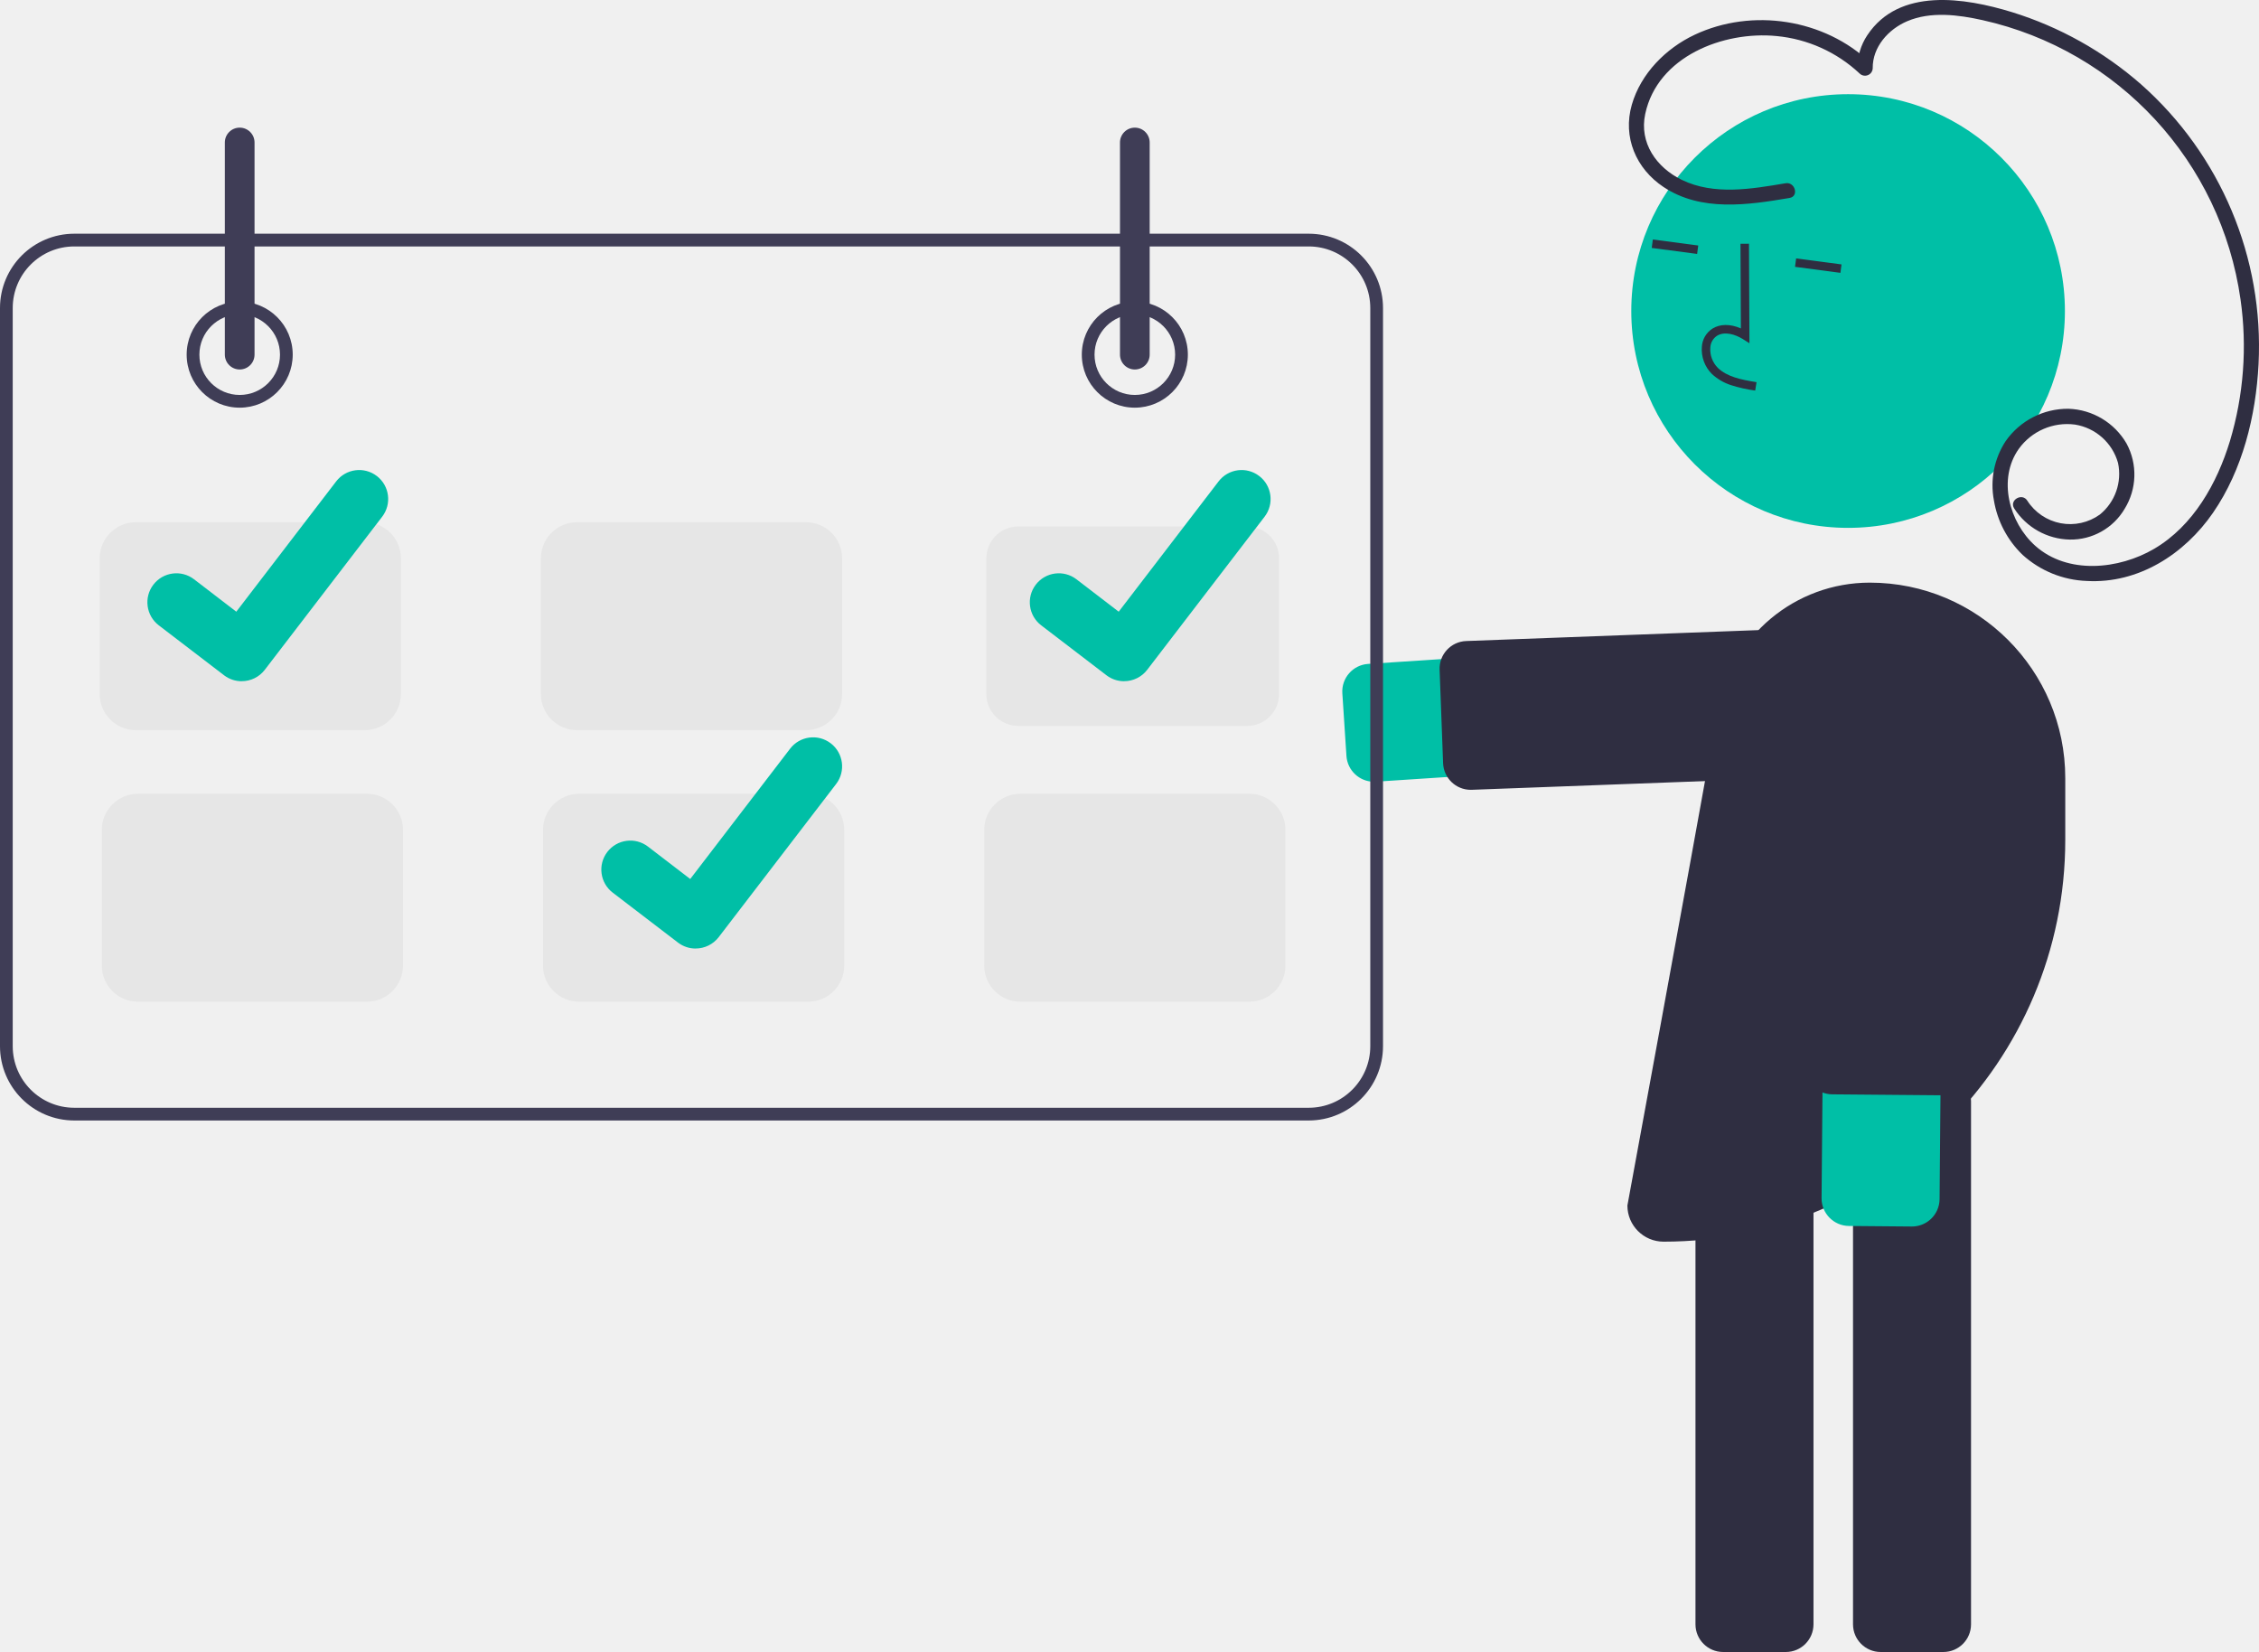
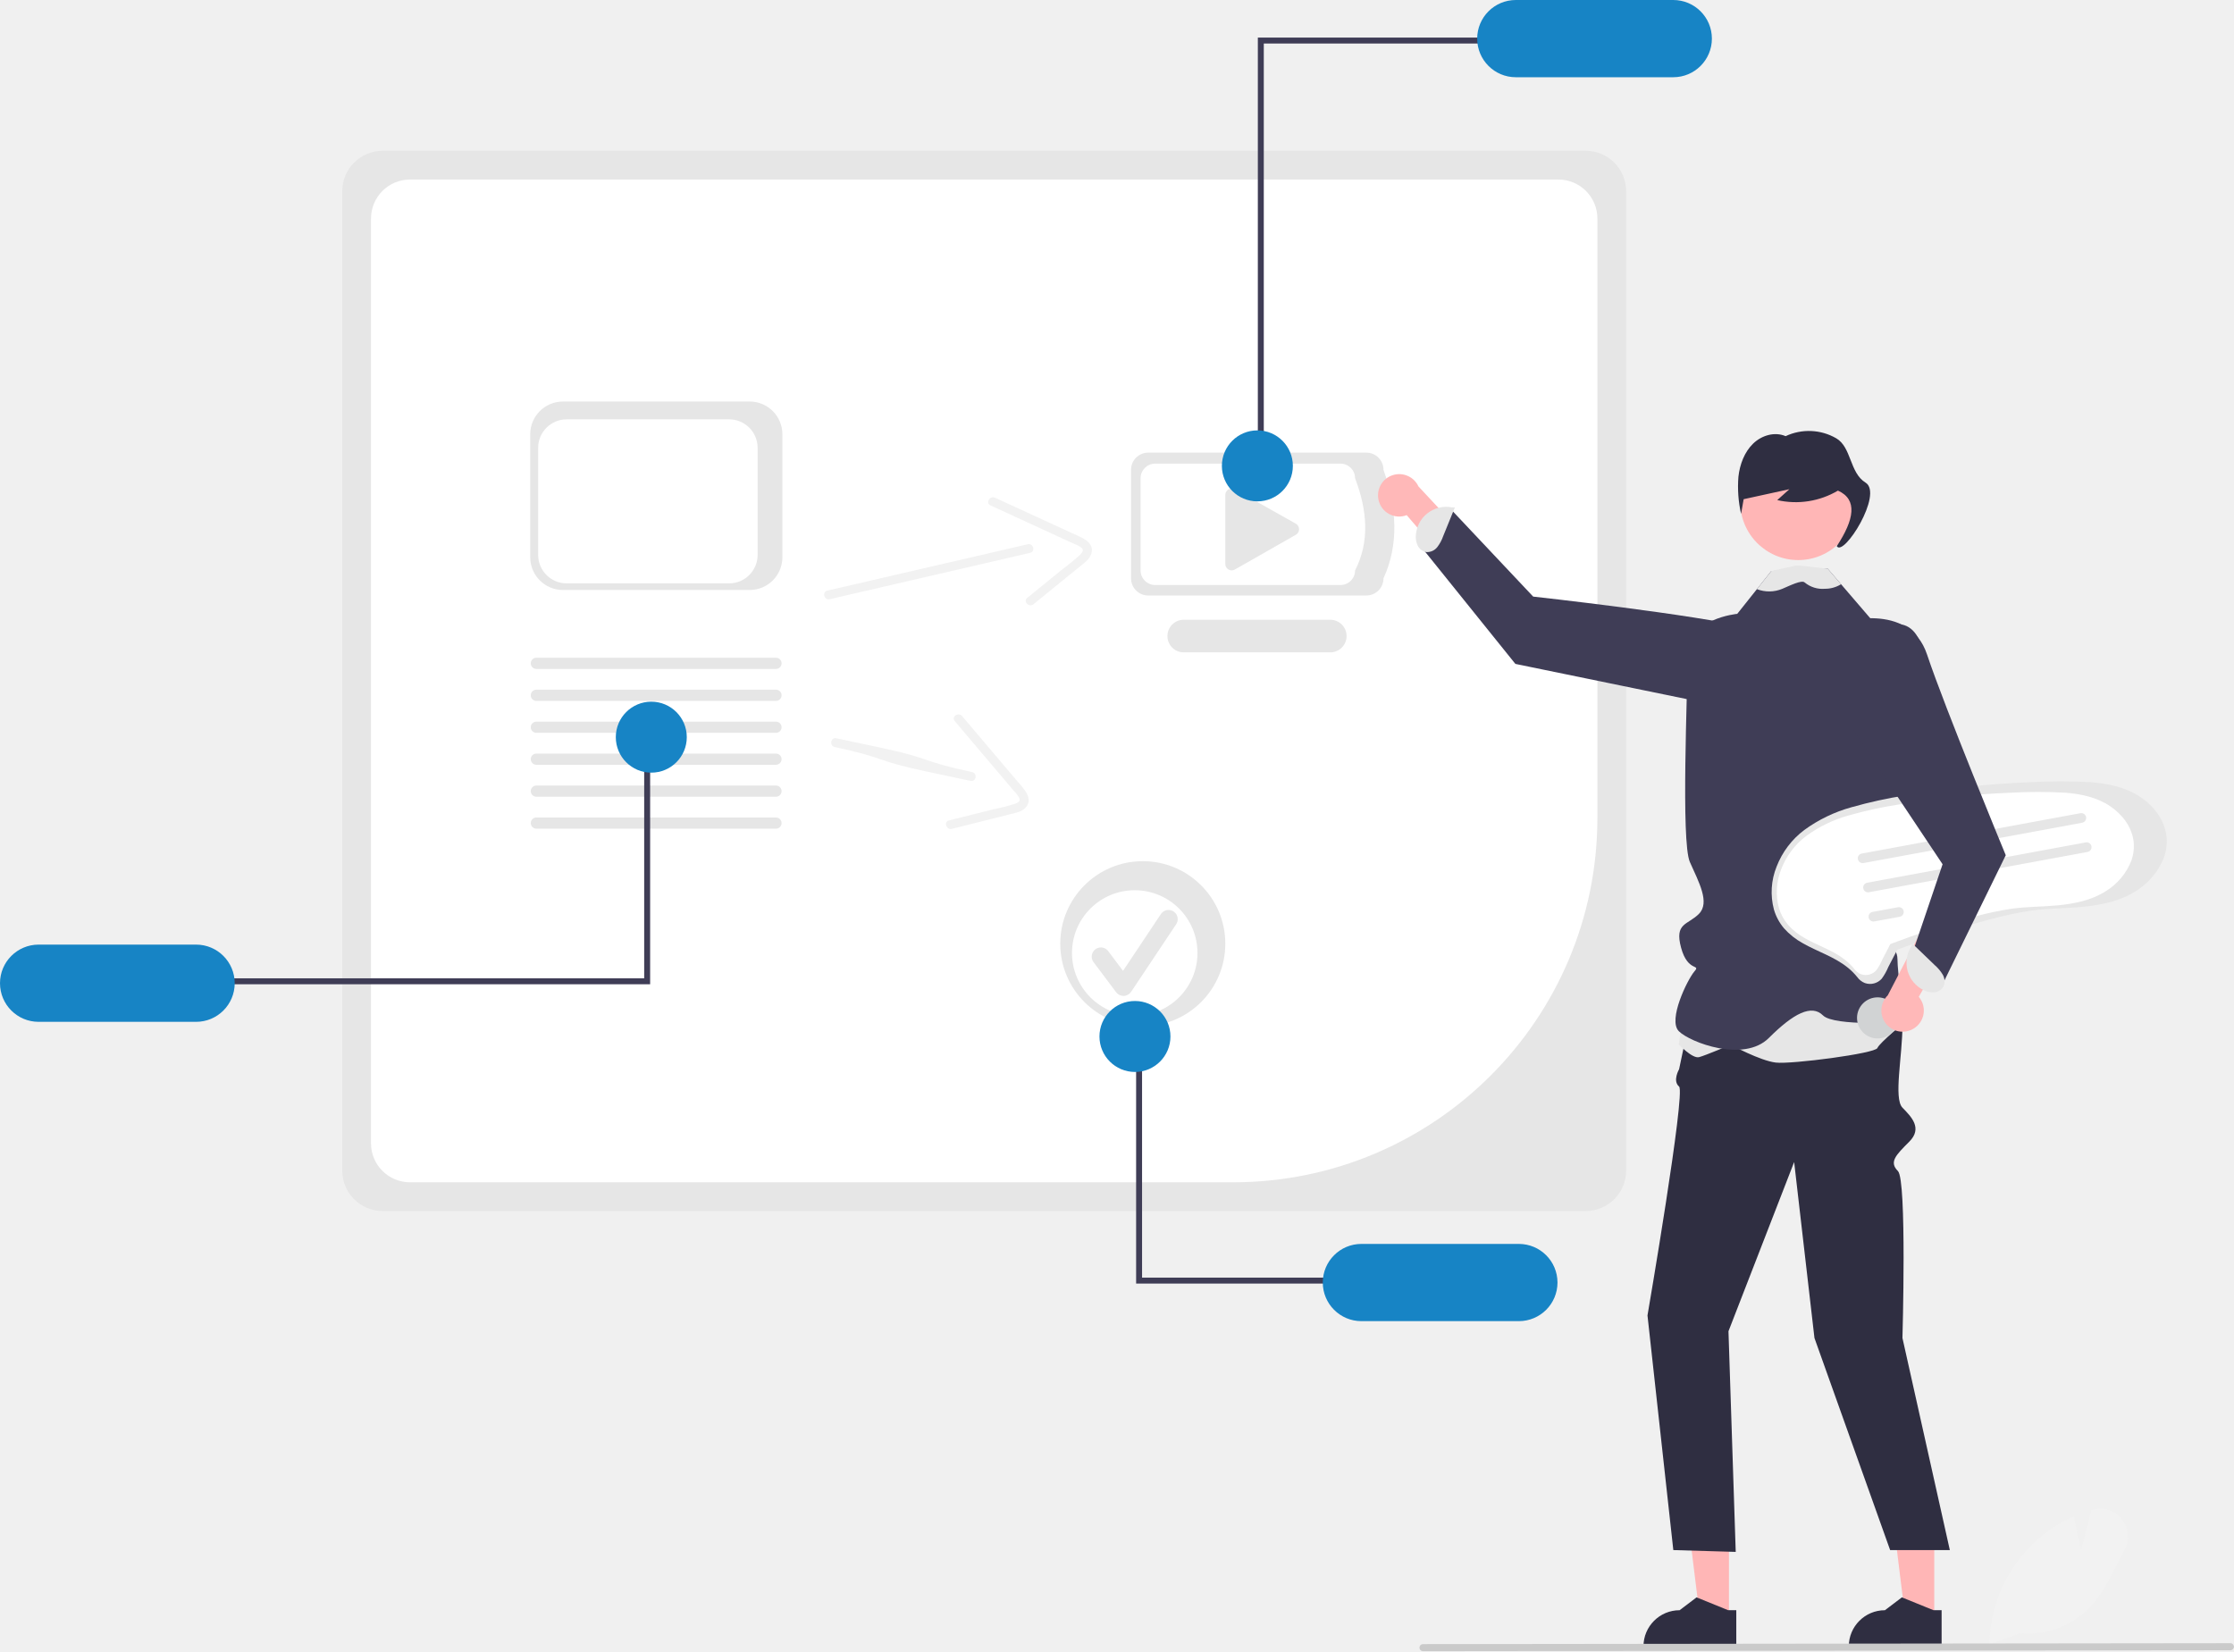
- <svg xmlns="http://www.w3.org/2000/svg" data-name="Layer 1" width="532.485" height="389.352" viewBox="0 0 532.485 389.352">
-   <path d="M657.627,439.571a6.514,6.514,0,0,1-6.49-6.088l-.967-14.759a6.514,6.514,0,0,1,6.074-6.925l115.627-7.572a13.909,13.909,0,0,1,1.818,27.758l-115.627,7.572Q657.844,439.571,657.627,439.571Z" transform="translate(-333.7574 -255.3242)" fill="#00bfa6" />
-   <path d="M680.427,441.474a6.522,6.522,0,0,1-6.506-6.271l-.824-22.044a6.513,6.513,0,0,1,6.266-6.752l95.083-3.554a6.514,6.514,0,0,1,6.752,6.266l.824,22.044a6.513,6.513,0,0,1-6.266,6.752l-95.083,3.554C680.591,441.473,680.508,441.474,680.427,441.474Z" transform="translate(-333.7574 -255.3242)" fill="#2f2e41" />
-   <path d="M791.849,644.676H777.059a6.521,6.521,0,0,1-6.513-6.513V514.893a6.521,6.521,0,0,1,6.513-6.513H791.849a6.521,6.521,0,0,1,6.513,6.513V638.162A6.521,6.521,0,0,1,791.849,644.676Z" transform="translate(-333.7574 -255.3242)" fill="#2f2e41" />
-   <path d="M754.714,644.676H739.924a6.521,6.521,0,0,1-6.513-6.513V514.893a6.521,6.521,0,0,1,6.513-6.513H754.714a6.521,6.521,0,0,1,6.513,6.513V638.162A6.521,6.521,0,0,1,754.714,644.676Z" transform="translate(-333.7574 -255.3242)" fill="#2f2e41" />
-   <circle cx="435.628" cy="73.304" r="51.106" fill="#00bfa6" />
-   <path d="M741.722,346.078a12.121,12.121,0,0,1-4.426-2.598,8.15,8.15,0,0,1-2.382-6.452,5.483,5.483,0,0,1,2.438-4.22c1.828-1.172,4.272-1.176,6.761-.079l-.094-19.951,2.004-.01.111,23.454-1.544-.971c-1.791-1.124-4.348-1.916-6.155-.757a3.521,3.521,0,0,0-1.525,2.725,6.159,6.159,0,0,0,1.771,4.811c2.213,2.114,5.442,2.775,9.124,3.366l-.318,1.979A33.031,33.031,0,0,1,741.722,346.078Z" transform="translate(-333.7574 -255.3242)" fill="#2f2e41" />
-   <rect x="727.576" y="308.073" width="2.004" height="10.794" transform="matrix(0.13093, -0.99139, 0.99139, 0.13093, -11.34164, 739.4098)" fill="#2f2e41" />
-   <rect x="761.353" y="312.532" width="2.004" height="10.794" transform="translate(13.59208 776.7722) rotate(-82.4768)" fill="#2f2e41" />
-   <path d="M725.881,547.966h-0a8.527,8.527,0,0,1-8.518-8.518s13.579-73.677,21.339-116.86a36.373,36.373,0,0,1,35.799-29.944h0a46.075,46.075,0,0,1,46.075,46.075v14.55A94.696,94.696,0,0,1,725.881,547.966Z" transform="translate(-333.7574 -255.3242)" fill="#2f2e41" />
-   <path d="M790.359,540.591a6.524,6.524,0,0,1-5.98,3.805l-14.79-.128a6.513,6.513,0,0,1-6.456-6.57l1.005-115.87a13.908,13.908,0,1,1,27.815.241l-1.004,115.87A6.477,6.477,0,0,1,790.359,540.591Z" transform="translate(-333.7574 -255.3242)" fill="#00bfa6" />
-   <path d="M796.892,509.658a6.524,6.524,0,0,1-5.98,3.805l-25.262-.219a6.521,6.521,0,0,1-6.456-6.57l.825-95.146a6.513,6.513,0,0,1,6.57-6.457l25.261.219a6.513,6.513,0,0,1,6.456,6.57l-.825,95.146A6.485,6.485,0,0,1,796.892,509.658Z" transform="translate(-333.7574 -255.3242)" fill="#2f2e41" />
-   <path d="M754.634,298.514c-7.964,1.352-16.856,2.897-24.445-.796-5.973-2.907-10.08-8.713-8.625-15.534,2.895-13.576,18.437-19.578,30.928-18.366a33.178,33.178,0,0,1,19.63,8.851,1.817,1.817,0,0,0,3.067-1.271c-.053-5.009,3.695-9.19,8.135-11.077,5.56-2.363,12.021-1.518,17.735-.254a78.747,78.747,0,0,1,60.834,65.858,77.868,77.868,0,0,1-2.501,33.35c-3.031,9.959-8.63,19.97-17.848,25.388-8.306,4.883-20.385,6.14-28.05-.71-6.14-5.487-8.907-15.745-3.87-22.844a14.063,14.063,0,0,1,13.231-5.72,12.592,12.592,0,0,1,10.157,9.034,12.349,12.349,0,0,1-4.287,12.176,11.99,11.99,0,0,1-17.088-3.262c-1.221-1.959-4.331-.156-3.103,1.814a15.92,15.92,0,0,0,13.088,7.342,14.716,14.716,0,0,0,12.954-7.255A15.359,15.359,0,0,0,835.032,359.876a16.454,16.454,0,0,0-13.716-8.213,17.884,17.884,0,0,0-14.795,7.633,19.003,19.003,0,0,0-2.769,13.935,23.056,23.056,0,0,0,6.776,12.874,23.812,23.812,0,0,0,15.102,6.142c12.185.695,23.063-6.325,29.783-16.082,6.974-10.125,10.092-22.83,10.72-34.977a82.435,82.435,0,0,0-27.725-66.017,83.769,83.769,0,0,0-30.409-16.991c-11.101-3.401-26.601-5.879-34.098,5.463a13.812,13.812,0,0,0-2.305,7.755l3.067-1.271c-10.847-10.365-27.898-12.984-41.442-6.613-6.803,3.2-12.7,9.151-14.815,16.488-2.194,7.613.979,15.085,7.485,19.402,8.855,5.876,19.837,4.249,29.698,2.575,2.275-.386,1.31-3.85-.955-3.465Z" transform="translate(-333.7574 -255.3242)" fill="#2f2e41" />
-   <path d="M642.257,519.408h-291a17.52,17.52,0,0,1-17.5-17.5v-174a17.52,17.52,0,0,1,17.5-17.5h291a17.52,17.52,0,0,1,17.5,17.5v174A17.52,17.52,0,0,1,642.257,519.408Zm-291-206a14.517,14.517,0,0,0-14.5,14.5v174a14.517,14.517,0,0,0,14.5,14.5h291a14.517,14.517,0,0,0,14.5-14.5v-174a14.517,14.517,0,0,0-14.5-14.5Z" transform="translate(-333.7574 -255.3242)" fill="#3f3d56" />
-   <path d="M390.257,351.408a12.5,12.5,0,1,1,12.5-12.5A12.514,12.514,0,0,1,390.257,351.408Zm0-22a9.5,9.5,0,1,0,9.5,9.5A9.511,9.511,0,0,0,390.257,329.408Z" transform="translate(-333.7574 -255.3242)" fill="#3f3d56" />
-   <path d="M601.257,351.408a12.5,12.5,0,1,1,12.5-12.5A12.514,12.514,0,0,1,601.257,351.408Zm0-22a9.5,9.5,0,1,0,9.5,9.5A9.511,9.511,0,0,0,601.257,329.408Z" transform="translate(-333.7574 -255.3242)" fill="#3f3d56" />
-   <path d="M419.757,427.408h-54a8.51,8.51,0,0,1-8.5-8.5v-32a8.51,8.51,0,0,1,8.5-8.5h54a8.51,8.51,0,0,1,8.5,8.5v32A8.51,8.51,0,0,1,419.757,427.408Z" transform="translate(-333.7574 -255.3242)" fill="#e6e6e6" />
-   <path d="M523.757,427.408h-54a8.51,8.51,0,0,1-8.5-8.5v-32a8.51,8.51,0,0,1,8.5-8.5h54a8.51,8.51,0,0,1,8.5,8.5v32A8.51,8.51,0,0,1,523.757,427.408Z" transform="translate(-333.7574 -255.3242)" fill="#e6e6e6" />
-   <path d="M573.757,379.408a7.508,7.508,0,0,0-7.5,7.5v32a7.508,7.508,0,0,0,7.5,7.5h54a7.508,7.508,0,0,0,7.5-7.5v-32a7.508,7.508,0,0,0-7.5-7.5Z" transform="translate(-333.7574 -255.3242)" fill="#e6e6e6" />
-   <path d="M420.257,491.408h-54a8.51,8.51,0,0,1-8.5-8.5v-32a8.51,8.51,0,0,1,8.5-8.5h54a8.51,8.51,0,0,1,8.5,8.5v32A8.51,8.51,0,0,1,420.257,491.408Z" transform="translate(-333.7574 -255.3242)" fill="#e6e6e6" />
-   <path d="M524.257,491.408h-54a8.51,8.51,0,0,1-8.5-8.5v-32a8.51,8.51,0,0,1,8.5-8.5h54a8.51,8.51,0,0,1,8.5,8.5v32A8.51,8.51,0,0,1,524.257,491.408Z" transform="translate(-333.7574 -255.3242)" fill="#e6e6e6" />
-   <path d="M628.257,491.408h-54a8.51,8.51,0,0,1-8.5-8.5v-32a8.51,8.51,0,0,1,8.5-8.5h54a8.51,8.51,0,0,1,8.5,8.5v32A8.51,8.51,0,0,1,628.257,491.408Z" transform="translate(-333.7574 -255.3242)" fill="#e6e6e6" />
-   <path d="M390.257,342.408a3.504,3.504,0,0,1-3.5-3.5v-50a3.5,3.5,0,0,1,7,0v50A3.504,3.504,0,0,1,390.257,342.408Z" transform="translate(-333.7574 -255.3242)" fill="#3f3d56" />
-   <path d="M601.257,342.408a3.504,3.504,0,0,1-3.5-3.5v-50a3.5,3.5,0,0,1,7,0v50A3.504,3.504,0,0,1,601.257,342.408Z" transform="translate(-333.7574 -255.3242)" fill="#3f3d56" />
-   <path id="b5e0804e-c461-433c-b77b-73087ef71cb0-324" data-name="Path 395" d="M390.716,415.879a6.788,6.788,0,0,1-4.084-1.357l-.073-.055-15.381-11.766a6.835,6.835,0,0,1,8.317-10.849l9.962,7.64L413,368.779a6.832,6.832,0,0,1,9.579-1.265l.002.001-.146.203.15-.203a6.84,6.84,0,0,1,1.264,9.581l-27.69,36.109a6.836,6.836,0,0,1-5.437,2.666Z" transform="translate(-333.7574 -255.3242)" fill="#00bfa6" />
-   <path id="b3a0cc8c-ec19-4bca-9f18-6cf478ced8d1-325" data-name="Path 395" d="M497.716,478.879a6.788,6.788,0,0,1-4.084-1.357l-.073-.055-15.381-11.766a6.835,6.835,0,0,1,8.317-10.849l9.962,7.64L520,431.779a6.832,6.832,0,0,1,9.579-1.265l.002.001-.146.203.15-.203a6.84,6.84,0,0,1,1.264,9.581l-27.69,36.109a6.836,6.836,0,0,1-5.437,2.666Z" transform="translate(-333.7574 -255.3242)" fill="#00bfa6" />
-   <path id="b29a902b-cd84-4f58-97ad-17c408cf2b06-326" data-name="Path 395" d="M598.716,415.879a6.788,6.788,0,0,1-4.084-1.357l-.073-.055-15.381-11.766a6.835,6.835,0,0,1,8.317-10.849l9.962,7.64L621,368.779a6.832,6.832,0,0,1,9.579-1.265l.002.001-.146.203.15-.203a6.84,6.84,0,0,1,1.264,9.581l-27.69,36.109a6.836,6.836,0,0,1-5.437,2.666Z" transform="translate(-333.7574 -255.3242)" fill="#00bfa6" />
+ <svg xmlns="http://www.w3.org/2000/svg" data-name="Layer 1" width="751.951" height="555.868" viewBox="0 0 751.951 555.868">
+   <path d="M757.765,579.763H352.83a13.625,13.625,0,0,1-13.609-13.609V236.431a13.625,13.625,0,0,1,13.609-13.609H757.765a13.625,13.625,0,0,1,13.609,13.609V566.154A13.625,13.625,0,0,1,757.765,579.763Z" transform="translate(-224.0247 -172.0659)" fill="#e6e6e6" />
+   <path d="M362.011,232.509a13.124,13.124,0,0,0-13.109,13.109V556.975a13.124,13.124,0,0,0,13.109,13.108H639.174a122.66,122.66,0,0,0,122.521-122.521V245.618a13.124,13.124,0,0,0-13.109-13.109Z" transform="translate(-224.0247 -172.0659)" fill="#fff" />
+   <path d="M683.925,372.54H610.5a5.782,5.782,0,0,1-5.776-5.776V330.219a5.782,5.782,0,0,1,5.776-5.776h73.424a5.782,5.782,0,0,1,5.776,5.776c4.543,12.932,5.189,25.221,0,36.545A5.782,5.782,0,0,1,683.925,372.54Z" transform="translate(-224.0247 -172.0659)" fill="#e6e6e6" />
+   <path d="M675.226,369.008H612.845a4.913,4.913,0,0,1-4.907-4.907V333.052a4.913,4.913,0,0,1,4.907-4.907h62.382a4.913,4.913,0,0,1,4.907,4.907c4.21,11.058,4.887,21.521,0,31.049A4.913,4.913,0,0,1,675.226,369.008Z" transform="translate(-224.0247 -172.0659)" fill="#fff" />
+   <path d="M671.862,391.683H622.4a5.488,5.488,0,0,1-.02-10.975h49.482a5.488,5.488,0,0,1,0,10.975Z" transform="translate(-224.0247 -172.0659)" fill="#e6e6e6" />
+   <path d="M638.606,336.528a2.153,2.153,0,0,0-2.146,2.149v23.261a2.145,2.145,0,0,0,3.208,1.864l20.531-11.707a2.144,2.144,0,0,0-.01-3.733l-20.53-11.555A2.142,2.142,0,0,0,638.606,336.528Z" transform="translate(-224.0247 -172.0659)" fill="#e6e6e6" />
+   <path d="M938.139,683.43a9.168,9.168,0,0,0-9.789-3.129l-.384.114-3.447,13.459c-.516-2.006-1.622-6.534-2.318-10.966l-.06-.366-.342.15a46.75,46.75,0,0,0-10.084,6.078A48.361,48.361,0,0,0,893.631,725.188l-.006.258-.006.162.456-.162,9.795-3.501a29.241,29.241,0,0,0,23.578-8.792c3.958-4.174,6.672-9.543,9.297-14.738.769-1.513,1.555-3.075,2.36-4.576A9.319,9.319,0,0,0,938.139,683.43Z" transform="translate(-224.0247 -172.0659)" fill="#f2f2f2" />
+   <path d="M687.995,340.212a7.098,7.098,0,0,0,9.517,5.28l29.275,34.056,3.706-12.572-29.023-31.157a7.136,7.136,0,0,0-13.474,4.393Z" transform="translate(-224.0247 -172.0659)" fill="#ffb8b8" />
+   <polygon points="581.955 545.239 572.267 545.239 567.658 507.87 581.957 507.87 581.955 545.239" fill="#ffb6b6" />
+   <path d="M805.721,714.141l-10.344-4.207-.296-.122-5.711,4.329a12.161,12.161,0,0,0-12.159,12.159v.395h31.237V714.141Z" transform="translate(-224.0247 -172.0659)" fill="#2f2e41" />
+   <polygon points="651.067 545.239 641.379 545.239 636.77 507.87 651.069 507.87 651.067 545.239" fill="#ffb6b6" />
+   <path d="M874.833,714.141l-10.344-4.207-.296-.122-5.711,4.329a12.161,12.161,0,0,0-12.159,12.159v.395h31.237V714.141Z" transform="translate(-224.0247 -172.0659)" fill="#2f2e41" />
+   <path d="M852.226,494.155s12.152,12.642,12.152,23.029-3.038,24.65,0,27.772,6.835,6.919,2.278,11.476-6.835,6.835-3.797,9.873,1.519,56.201,1.519,56.201L880.327,693.897H860.234l-25.475-71.391-6.835-59.239-22.105,56.96,2.441,74.282-21.006-.613-8.695-78.985s12.911-75.134,10.633-77.06,0-5.813,0-5.813l6.076-28.77Z" transform="translate(-224.0247 -172.0659)" fill="#2f2e41" />
+   <path d="M828.435,404.522s4.132-16.282-14.904-20.95-73.449-10.665-73.449-10.665l-27.499-29.18-9.318,13.532,30.827,38.308,73.043,15.003Z" transform="translate(-224.0247 -172.0659)" fill="#3f3d56" />
+   <path d="M707.794,356.262a12.889,12.889,0,0,0,1.979-3.665l3.944-9.69-1.024-.043a10.23,10.23,0,0,0-12.095,9.316,6.661,6.661,0,0,0,.644,3.621,3.947,3.947,0,0,0,2.891,2.12A4.364,4.364,0,0,0,707.794,356.262Z" transform="translate(-224.0247 -172.0659)" fill="#e6e6e6" />
+   <path d="M791.388,507.149l-2.278,16.516s4.557,4.894,6.835,4.282,10.633-4.173,10.633-4.173,9.873,5.396,15.189,6.008,33.417-3.059,34.176-4.894,9.587-9.019,9.587-9.019l-3.511-20.955Z" transform="translate(-224.0247 -172.0659)" fill="#e6e6e6" />
+   <path d="M865.383,449.369s-1.929,15.926-.41,17.392c1.519,1.458-1.519,10.686-4.557,16.762s2.278,6.835,2.278,11.392,2.278,21.265,2.278,21.265-23.544,1.519-27.341-2.278-9.873-.759-18.227,7.595-26.498,1.519-30.295-2.278,2.954-17.468,5.233-20.118-2.195.418-4.473-7.982,2.195-7.595,5.992-11.392,0-10.633-3.038-17.468-.759-57.72-.759-69.871,16.708-13.671,16.708-13.671l6.615-8.316,4.861-6.114,9.524-.38.251-.008,9.212-.372,4.473,5.21,9.873,11.498,11.392,2.278c9.114,3.038,6.835,22.025,6.835,22.025Z" transform="translate(-224.0247 -172.0659)" fill="#3f3d56" />
+   <circle cx="605.277" cy="169.023" r="19.522" fill="#ffb6b6" />
+   <path d="M851.938,334.521c-5.37-3.293-4.682-11.903-9.855-14.91a18.424,18.424,0,0,0-17.032-.715c-3.644-1.559-8.01-.315-10.925,2.5s-4.493,6.968-4.959,11.145a41.705,41.705,0,0,0,.894,12.526q.434-2.475.869-4.949l15.39-3.364q-2.044,1.836-4.087,3.672a27.956,27.956,0,0,0,20.437-3.196c6.7,3.004,5.486,9.749-.396,18.701C844.551,359.729,858.056,338.274,851.938,334.521Z" transform="translate(-224.0247 -172.0659)" fill="#2f2e41" />
+   <path d="M843.708,368.736a1.542,1.542,0,0,1-.137.099,10.227,10.227,0,0,1-5.324,1.443,9.414,9.414,0,0,1-6.782-2.127c-.995-.942-4.952,1.048-7.549,2.149a11.46,11.46,0,0,1-8.529.099l4.861-6.114,8.011-1.776h2l8.976,1.017Z" transform="translate(-224.0247 -172.0659)" fill="#e6e6e6" />
+   <path d="M974.791,727.627l-271.75.307a1.191,1.191,0,1,1-.012-2.381h.012l271.75-.307a1.191,1.191,0,0,1,0,2.381Z" transform="translate(-224.0247 -172.0659)" fill="#cacaca" />
+   <polygon points="425.383 155.694 423.383 155.694 423.383 12.651 502.04 12.651 502.04 14.651 425.383 14.651 425.383 155.694" fill="#3f3d56" />
+   <path d="M787.237,172.066h-53a13,13,0,1,0,0,26h53a13,13,0,0,0,0-26Z" transform="translate(-224.0247 -172.0659)" fill="#1784c5" />
+   <circle cx="423.223" cy="156.834" r="11.946" fill="#1784c5" />
+   <path d="M503.297,373.788,555.703,361.661l15.042-3.481c1.882-.435,1.1-3.332-.782-2.897l-52.406,12.127-15.043,3.481c-1.882.435-1.1,3.332.782,2.897Z" transform="translate(-224.0247 -172.0659)" fill="#f2f2f2" />
+   <path d="M557.413,342.206l28.055,12.905a9.289,9.289,0,0,1,2.655,1.437c.774.758.211,1.488-.421,2.149a63.263,63.263,0,0,1-5.971,4.929l-11.952,9.717c-1.5,1.22.617,3.348,2.103,2.14l10.41-8.463,5.205-4.232c1.475-1.199,3.27-2.422,3.862-4.332,1.245-4.013-3.668-5.608-6.399-6.864l-12.217-5.62L558.94,339.623c-1.74-.8-3.281,1.776-1.528,2.583Z" transform="translate(-224.0247 -172.0659)" fill="#f2f2f2" />
+   <path d="M944.566,440.449c-4.998-3.389-11.07-4.648-17.005-5.075a182.41,182.41,0,0,0-20.252.024q-10.51.416-20.977,1.521-10.452,1.106-20.817,2.899a153.828,153.828,0,0,0-18.331,4.012,49.195,49.195,0,0,0-15.852,7.655,28.072,28.072,0,0,0-9.315,12.325,22.891,22.891,0,0,0-.899,14.456,17.234,17.234,0,0,0,3.408,6.331,23.744,23.744,0,0,0,6.348,5.026c4.958,2.831,10.576,4.533,15.06,8.158a21.29,21.29,0,0,1,3.215,3.197,5.835,5.835,0,0,0,2.583,2.032,5.275,5.275,0,0,0,5.668-1.459,19.189,19.189,0,0,0,2.231-3.966l2.366-4.564a6.382,6.382,0,0,1,.591-1.141c.177-.211-.14.004-.079-.051.033-.031.102-.03.14-.054a3.427,3.427,0,0,1,.611-.234q3.282-1.251,6.594-2.425c8.149-2.904,16.397-5.581,24.774-7.75a119.875,119.875,0,0,1,13.096-2.74c5.716-.814,11.518-.72,17.26-1.276,6.182-.599,12.56-1.85,17.862-5.254a23.193,23.193,0,0,0,9.602-11.493,16.08,16.08,0,0,0,.801-7.116C952.56,448.052,949.01,443.462,944.566,440.449Z" transform="translate(-224.0247 -172.0659)" fill="#e6e6e6" />
+   <path d="M934.337,443.503c-4.517-3.062-10.004-4.2-15.367-4.586a164.839,164.839,0,0,0-18.301.022q-9.497.376-18.956,1.374-9.445 1-18.811,2.62a139.01,139.01,0,0,0-16.565,3.626A44.456,44.456,0,0,0,832.011,453.476a25.368,25.368,0,0,0-8.418,11.138,20.686,20.686,0,0,0-.813,13.063,15.574,15.574,0,0,0,3.079,5.721,21.457,21.457,0,0,0,5.737,4.542c4.48,2.558,9.557,4.097,13.609,7.372a19.239,19.239,0,0,1,2.906,2.889,5.273,5.273,0,0,0,2.334,1.836,4.767,4.767,0,0,0,5.122-1.319,17.341,17.341,0,0,0,2.016-3.584l2.138-4.124a5.767,5.767,0,0,1,.534-1.031c.16-.191-.126.004-.072-.046.03-.028.092-.027.126-.049a3.097,3.097,0,0,1,.552-.212q2.966-1.131,5.959-2.191c7.364-2.625,14.817-5.044,22.388-7.003a108.324,108.324,0,0,1,11.835-2.476c5.165-.736,10.409-.65,15.597-1.153,5.586-.541,11.351-1.672,16.141-4.748a20.959,20.959,0,0,0,8.677-10.386,14.531,14.531,0,0,0,.724-6.43C941.561,450.373,938.352,446.226,934.337,443.503Z" transform="translate(-224.0247 -172.0659)" fill="#fff" />
+   <path d="M924.877,449.033,851.276,462.607a1.628,1.628,0,1,1-.6-3.201l.01-.002,73.601-13.575a1.628,1.628,0,1,1,.591,3.203Z" transform="translate(-224.0247 -172.0659)" fill="#e6e6e6" />
+   <path d="M926.69,458.862,853.089,472.437a1.628,1.628,0,1,1-.6-3.201l.01-.002,73.601-13.575a1.628,1.628,0,1,1,.591,3.203Z" transform="translate(-224.0247 -172.0659)" fill="#e6e6e6" />
+   <path d="M863.479,480.684l-8.577,1.582a1.628,1.628,0,0,1-.591-3.203l8.577-1.582a1.628,1.628,0,0,1,.591,3.203Z" transform="translate(-224.0247 -172.0659)" fill="#e6e6e6" />
+   <circle cx="856.01" cy="514.742" r="6.921" transform="translate(-303.1895 -8.26639) rotate(-10.45006)" fill="#d1d3d4" />
+   <path d="M476.366,370.688H413.5a11.021,11.021,0,0,1-11.008-11.008V318.248a11.021,11.021,0,0,1,11.008-11.008h62.866A11.021,11.021,0,0,1,487.374,318.248v41.433A11.021,11.021,0,0,1,476.366,370.688Z" transform="translate(-224.0247 -172.0659)" fill="#e6e6e6" />
+   <path d="M469.457,368.456H414.744a9.592,9.592,0,0,1-9.58-9.58V322.817a9.592,9.592,0,0,1,9.58-9.58h54.713a9.592,9.592,0,0,1,9.58,9.58V358.876A9.592,9.592,0,0,1,469.457,368.456Z" transform="translate(-224.0247 -172.0659)" fill="#fff" />
+   <path d="M485.221,408.017H404.555a1.882,1.882,0,0,1,0-3.764h80.666a1.882,1.882,0,0,1,0,3.764Z" transform="translate(-224.0247 -172.0659)" fill="#e6e6e6" />
+   <path d="M485.221,397.261H404.555a1.882,1.882,0,0,1,0-3.764h80.666a1.882,1.882,0,0,1,0,3.764Z" transform="translate(-224.0247 -172.0659)" fill="#e6e6e6" />
+   <path d="M485.221,418.772H404.555a1.882,1.882,0,1,1,0-3.764h80.666a1.882,1.882,0,1,1,0,3.764Z" transform="translate(-224.0247 -172.0659)" fill="#e6e6e6" />
+   <path d="M485.221,429.527H404.555a1.882,1.882,0,1,1,0-3.764h80.666a1.882,1.882,0,1,1,0,3.764Z" transform="translate(-224.0247 -172.0659)" fill="#e6e6e6" />
+   <path d="M485.221,440.283H404.555a1.882,1.882,0,1,1,0-3.764h80.666a1.882,1.882,0,1,1,0,3.764Z" transform="translate(-224.0247 -172.0659)" fill="#e6e6e6" />
+   <path d="M485.221,451.038H404.555a1.882,1.882,0,0,1,0-3.764h80.666a1.882,1.882,0,0,1,0,3.764Z" transform="translate(-224.0247 -172.0659)" fill="#e6e6e6" />
+   <polygon points="216.83 254.306 218.83 254.306 218.83 331.349 74.173 331.349 74.173 329.349 216.83 329.349 216.83 254.306" fill="#3f3d56" />
+   <path d="M237.025,516.066h53a13,13,0,0,0,0-26h-53a13,13,0,0,0,0,26Z" transform="translate(-224.0247 -172.0659)" fill="#1784c5" />
+   <circle cx="219.223" cy="248.166" r="11.946" fill="#1784c5" />
+   <path d="M504.992,423.551c17.539,3.728,13.077,4.455,30.616,8.183l15.103,3.21c1.889.402,2.406-2.554.516-2.956-17.539-3.728-13.077-4.455-30.616-8.183l-15.103-3.21c-1.889-.402-2.407,2.554-.516,2.956Z" transform="translate(-224.0247 -172.0659)" fill="#f2f2f2" />
+   <path d="M545.388,414.829l19.961,23.563a9.288,9.288,0,0,1,1.798,2.425c.381,1.015-.439,1.437-1.291,1.769A63.258,63.258,0,0,1,558.36,444.525l-14.941,3.748c-1.876.471-.858,3.295,1,2.829l13.013-3.265,6.507-1.632c1.843-.462,3.987-.812,5.332-2.292,2.826-3.109-.951-6.633-2.894-8.927L557.685,424.726l-9.819-11.591c-1.238-1.461-3.724.222-2.477,1.694Z" transform="translate(-224.0247 -172.0659)" fill="#f2f2f2" />
+   <circle cx="384.653" cy="317.695" r="27.78" fill="#e6e6e6" />
+   <circle cx="381.945" cy="320.814" r="21.119" fill="#fff" />
+   <path d="M602.18,507.338a3.089,3.089,0,0,1-2.472-1.236l-7.579-10.105a3.09,3.09,0,1,1,4.942-3.71l.002.003,4.958,6.611,12.735-19.102a3.09,3.09,0,1,1,5.142,3.428l-15.158,22.736a3.091,3.091,0,0,1-2.485,1.375C602.237,507.338,602.209,507.338,602.18,507.338Z" transform="translate(-224.0247 -172.0659)" fill="#e6e6e6" />
+   <path d="M868.075,518.379a7.098,7.098,0,0,0,1.794-10.734l22.306-38.978-13.088.711L859.429,507.149a7.136,7.136,0,0,0,8.646,11.23Z" transform="translate(-224.0247 -172.0659)" fill="#ffb8b8" />
+   <path d="M842.951,381.753s23.624-7.595,29.7,10.633,26.501,67.593,26.501,67.593l-21.944,44.809-9.873-10.633,10.552-31.138-30.379-45.568Z" transform="translate(-224.0247 -172.0659)" fill="#3f3d56" />
+   <path d="M877.961,500.212a12.89,12.89,0,0,0-2.671-3.196l-7.538-7.255-.419.935a10.23,10.23,0,0,0,4.168,14.687,6.661,6.661,0,0,0,3.602.744,3.946,3.946,0,0,0,3.041-1.899A4.364,4.364,0,0,0,877.961,500.212Z" transform="translate(-224.0247 -172.0659)" fill="#e6e6e6" />
+   <polygon points="384.412 355.068 382.412 355.068 382.412 432.111 450.069 432.111 450.069 430.111 384.412 430.111 384.412 355.068" fill="#3f3d56" />
+   <path d="M748.267,603.828a13.012,13.012,0,0,0-13-13h-53a13,13,0,0,0,0,26h53A13.012,13.012,0,0,0,748.267,603.828Z" transform="translate(-224.0247 -172.0659)" fill="#1784c5" />
+   <circle cx="382.019" cy="348.928" r="11.946" fill="#1784c5" />
</svg>
